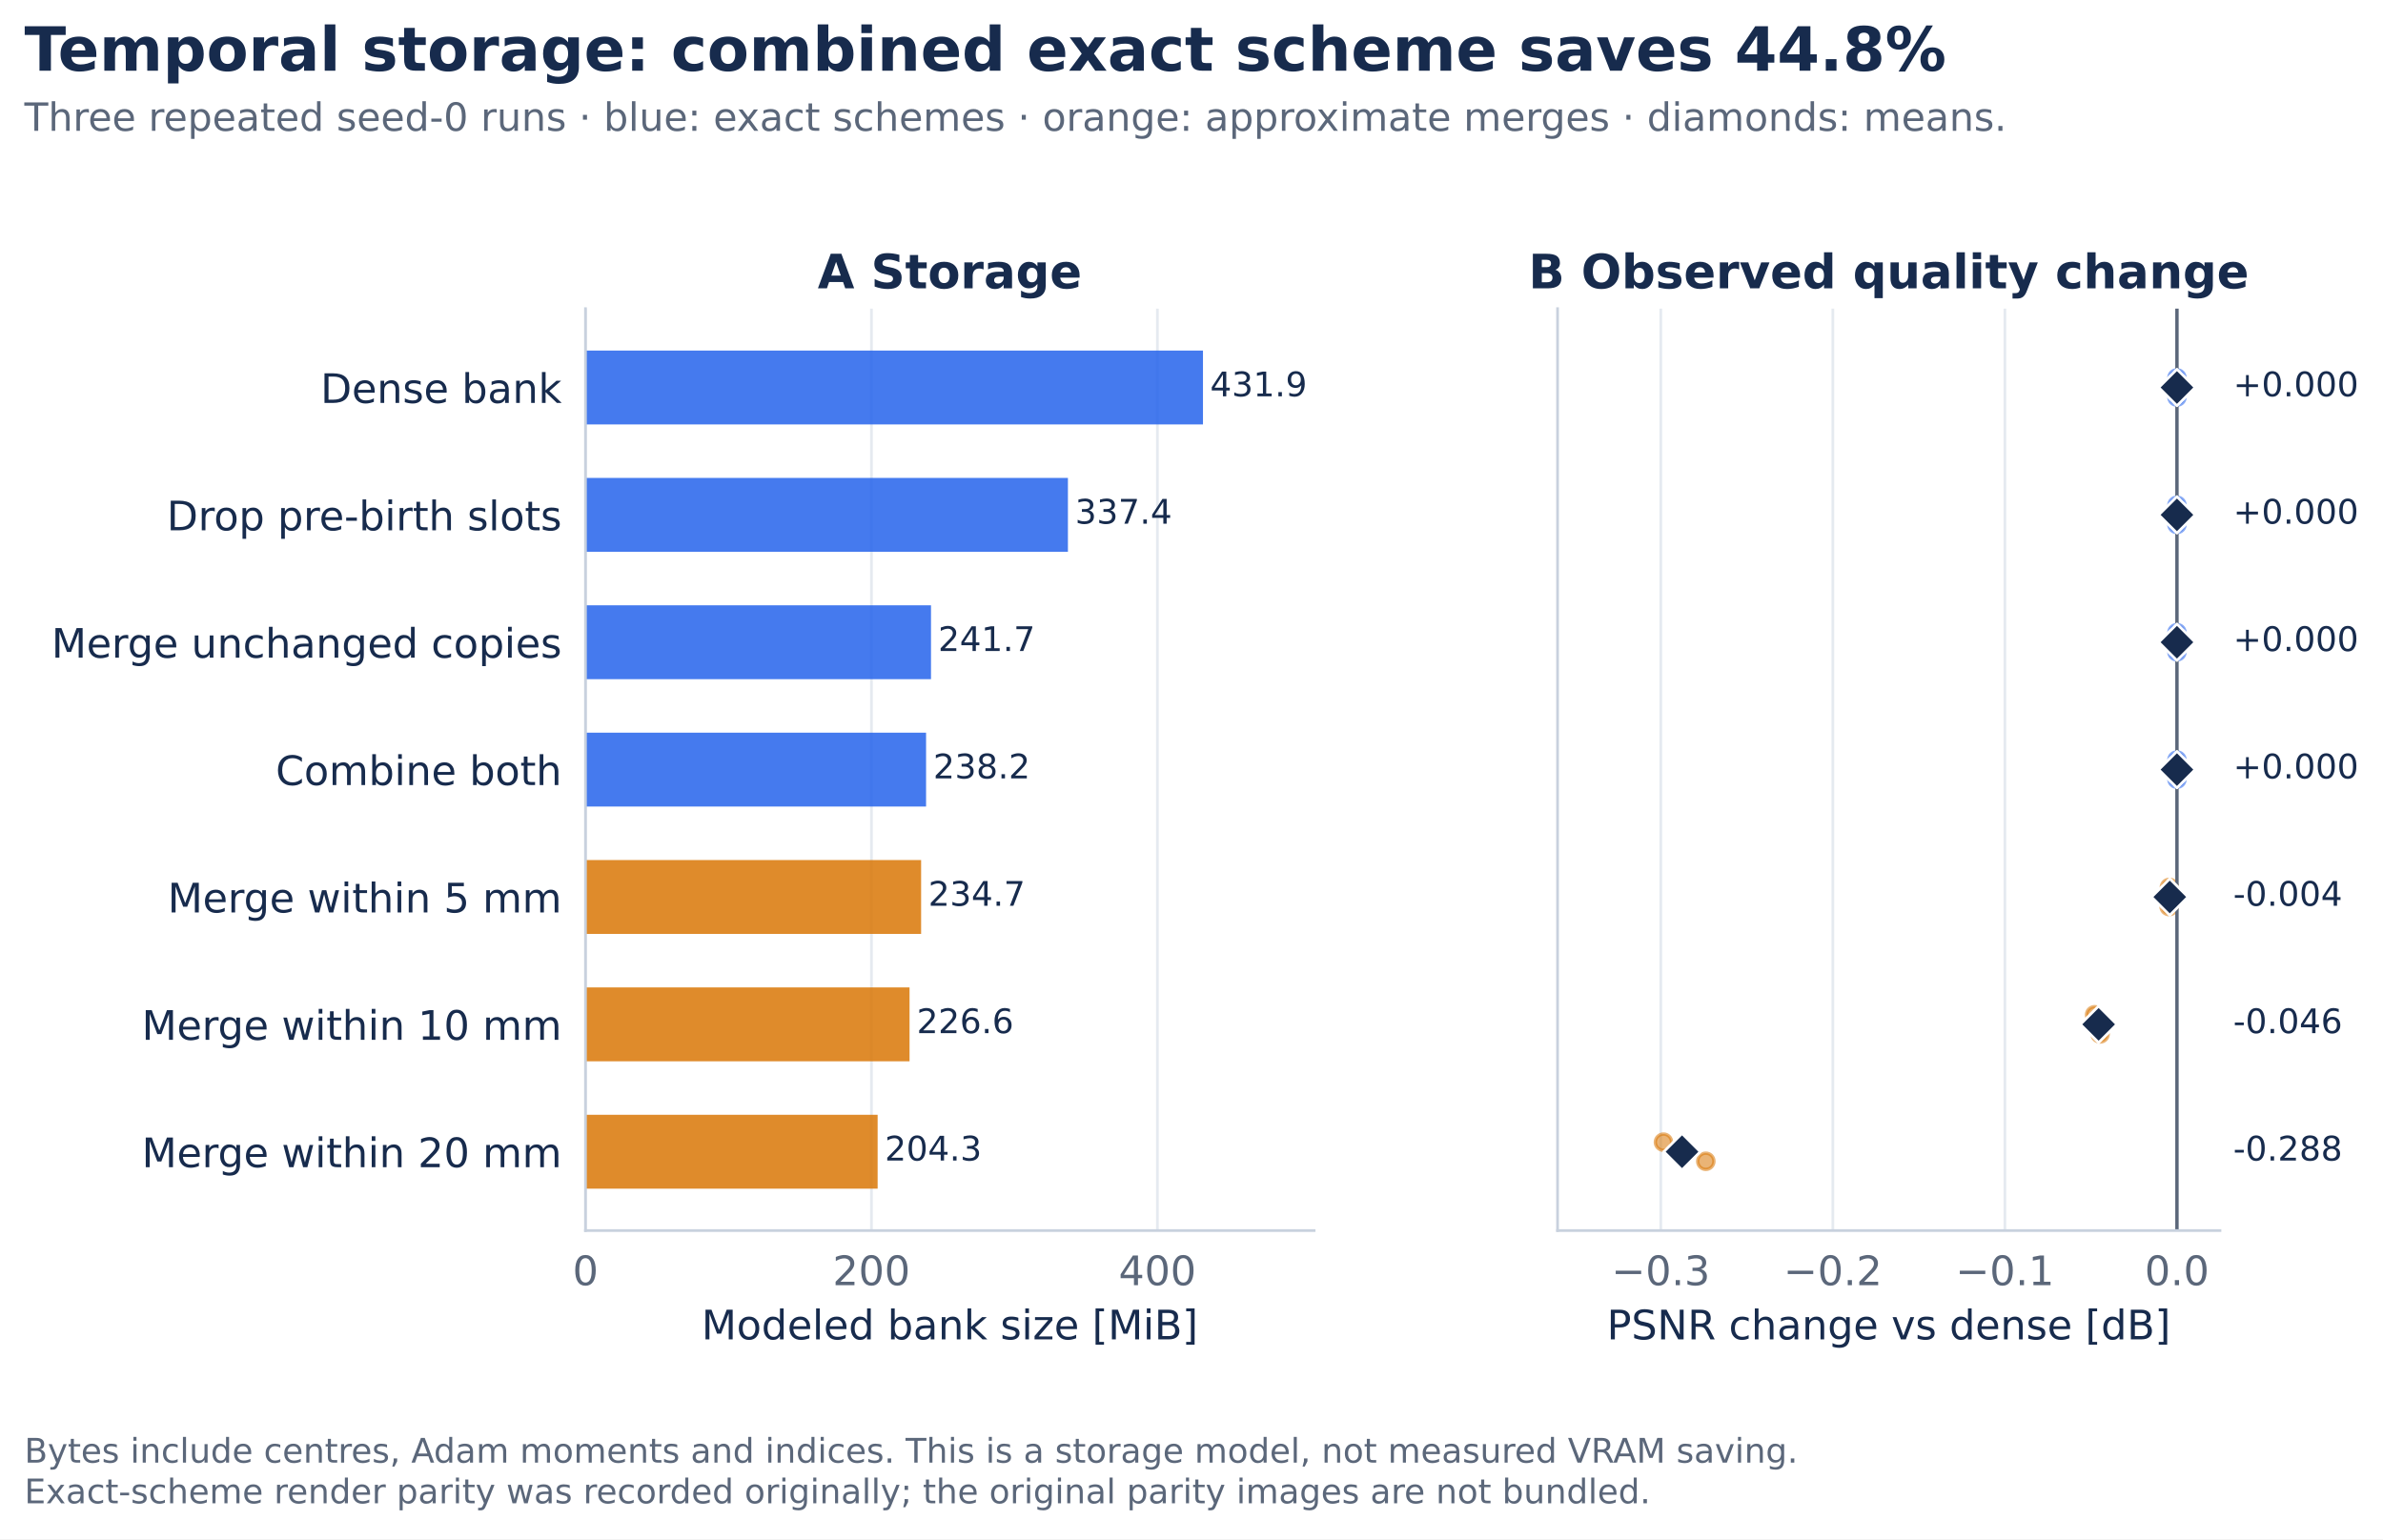
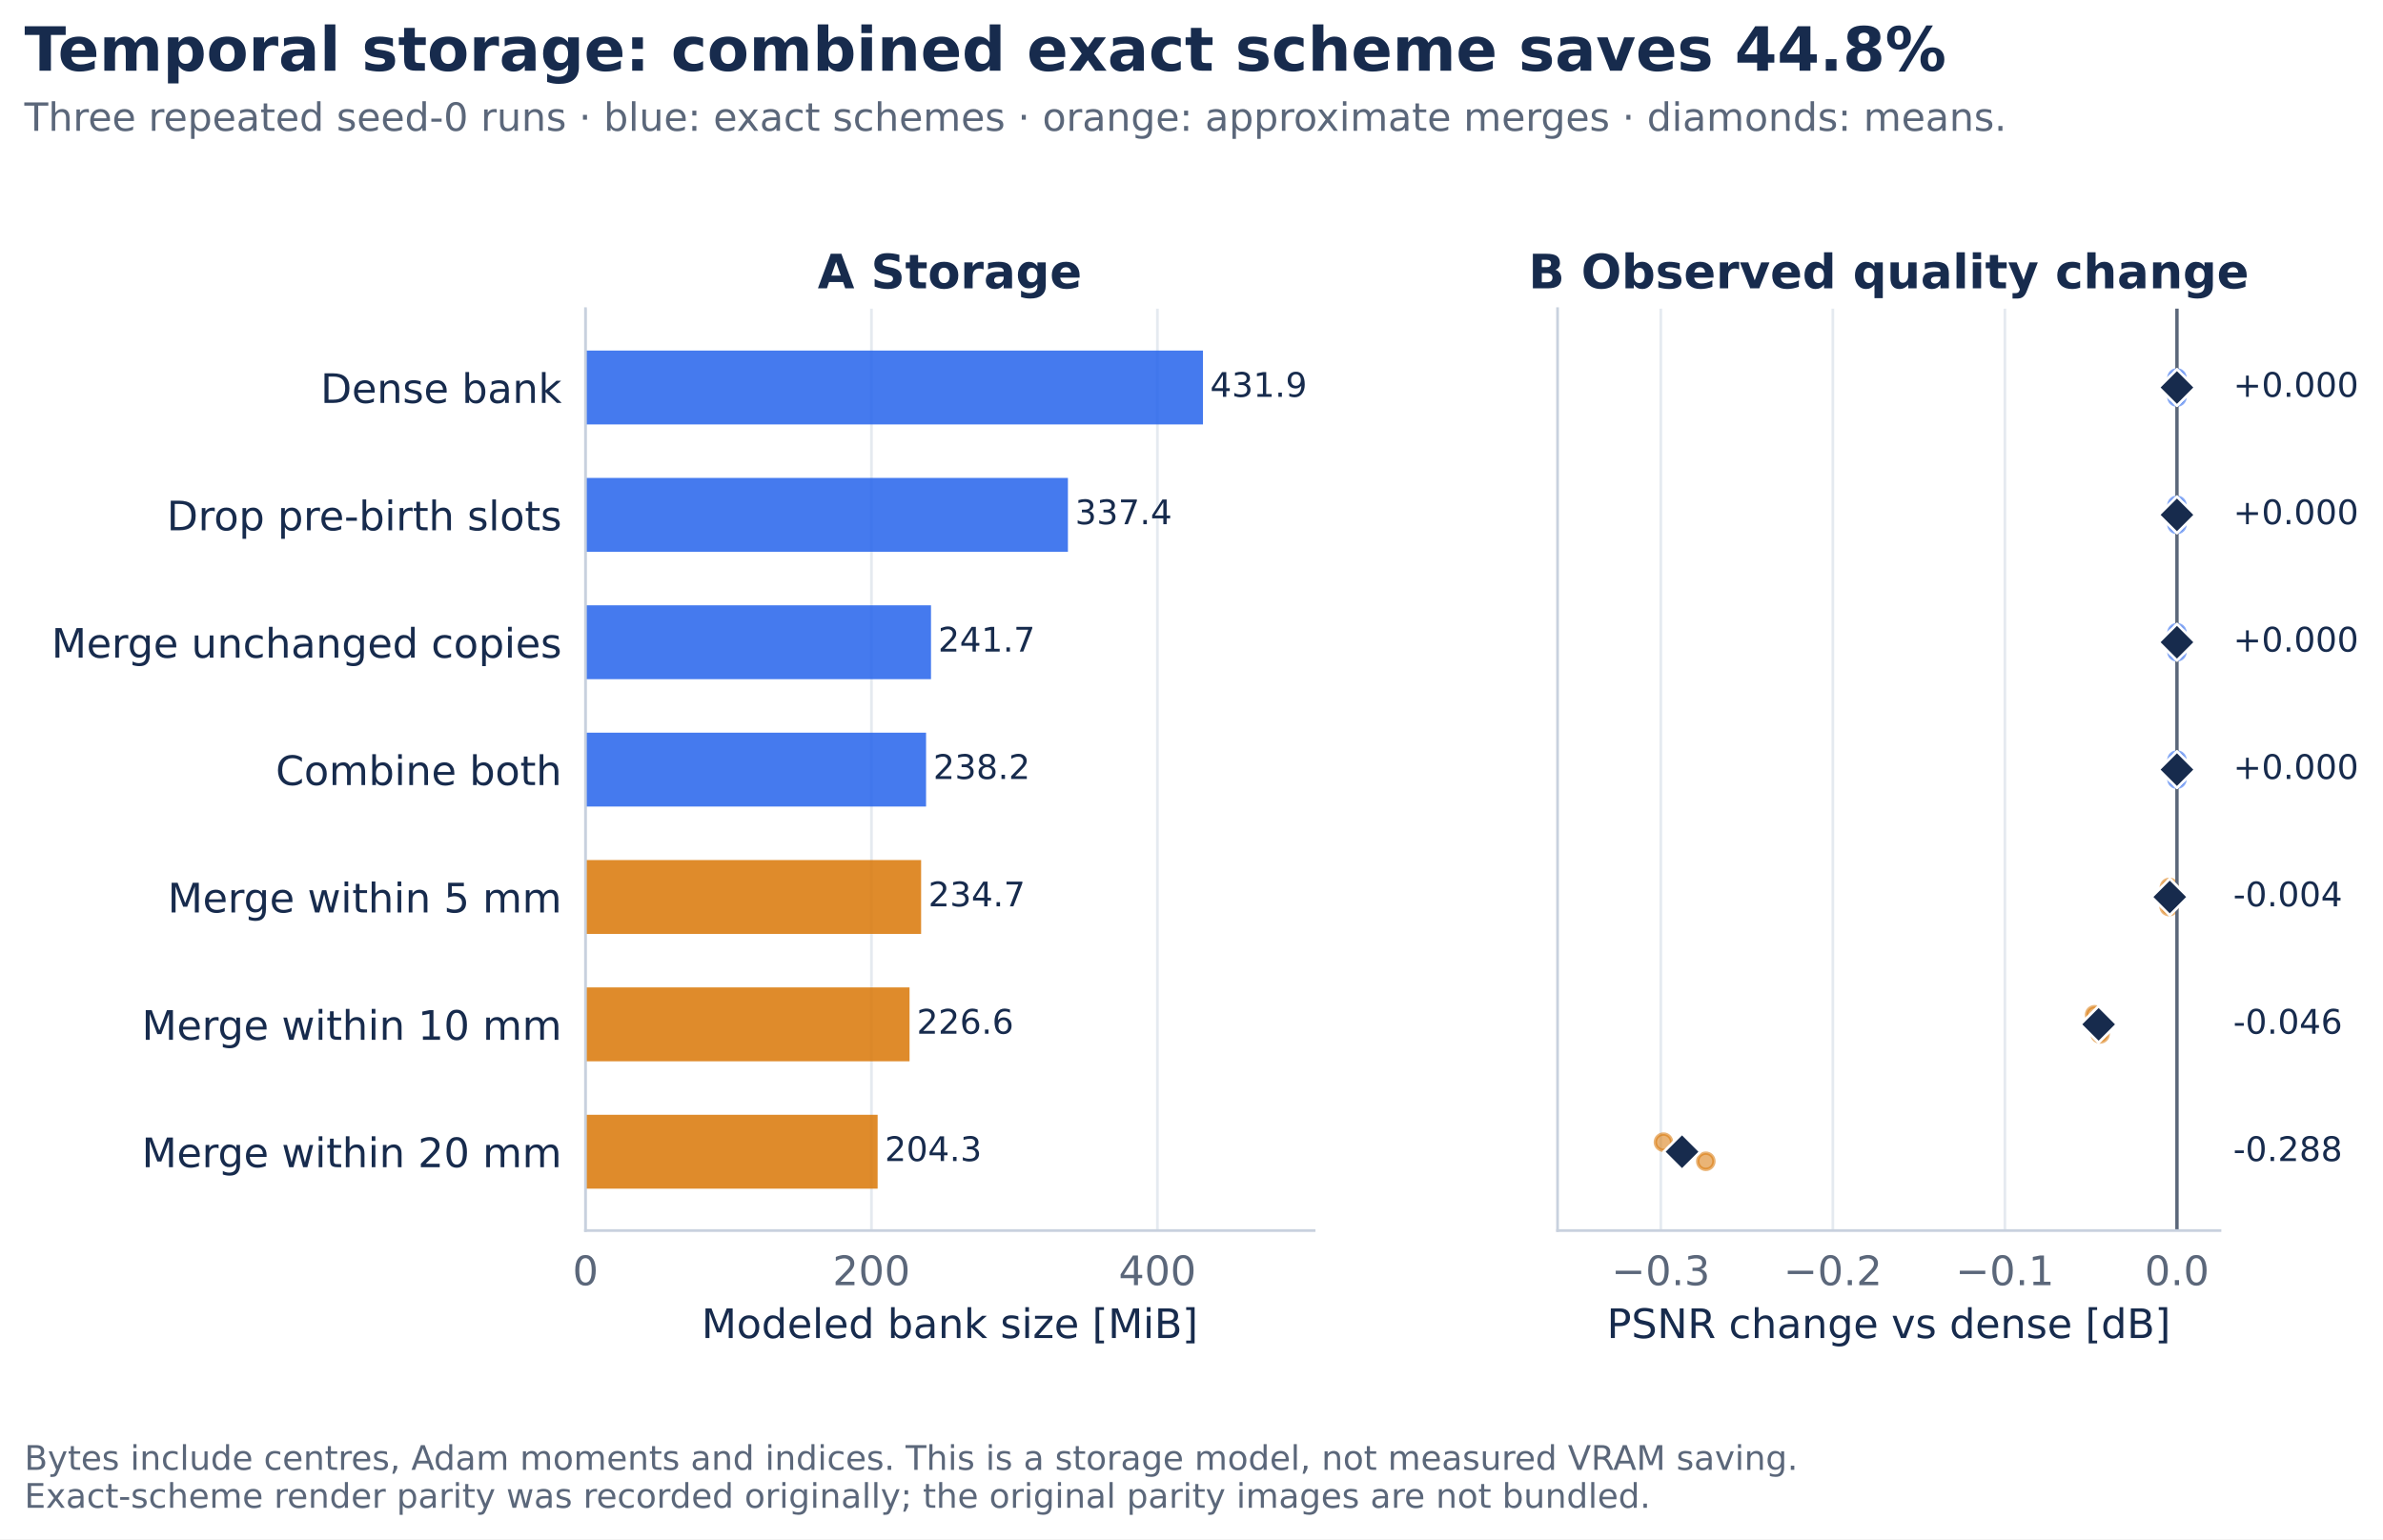
<svg xmlns="http://www.w3.org/2000/svg" xmlns:xlink="http://www.w3.org/1999/xlink" width="703.318pt" height="454.392pt" viewBox="0 0 703.318 454.392" version="1.1">
  <defs>
    <style type="text/css">*{stroke-linejoin: round; stroke-linecap: butt}</style>
  </defs>
  <g id="figure_1">
    <g id="patch_1">
      <path d="M 0 454.392  L 703.318 454.392  L 703.318 0  L 0 0  z " style="fill: #ffffff" />
    </g>
    <g id="axes_1">
      <g id="patch_2">
        <path d="M 172.8 363.276  L 387.852 363.276  L 387.852 91.116  L 172.8 91.116  z " style="fill: #ffffff" />
      </g>
      <g id="matplotlib.axis_1">
        <g id="xtick_1">
          <g id="line2d_1">
-             <path d="M 172.8 363.276  L 172.8 91.116  " clip-path="url(#p4e1df021f4)" style="fill: none; stroke: #e5eaf0; stroke-width: 0.8; stroke-linecap: square" />
+             <path d="M 172.8 363.276  L 172.8 91.116  " clip-path="url(#p92650b7b54)" style="fill: none; stroke: #e5eaf0; stroke-width: 0.8; stroke-linecap: square" />
          </g>
          <g id="line2d_2" />
          <g id="text_1">
-             <text style="font-size: 12px; font-family: 'DejaVu Sans'; text-anchor: middle; fill: #5b677a" x="172.8" y="379.393" transform="rotate(-0 172.8 379.3932)">0</text>
+             <text style="font-size: 12px; font-family: 'DejaVu Sans'; text-anchor: middle; fill: #5b677a" x="172.8" y="379.394" transform="rotate(-0 172.8 379.3941)">0</text>
          </g>
        </g>
        <g id="xtick_2">
          <g id="line2d_3">
-             <path d="M 257.198 363.276  L 257.198 91.116  " clip-path="url(#p4e1df021f4)" style="fill: none; stroke: #e5eaf0; stroke-width: 0.8; stroke-linecap: square" />
+             <path d="M 257.198 363.276  L 257.198 91.116  " clip-path="url(#p92650b7b54)" style="fill: none; stroke: #e5eaf0; stroke-width: 0.8; stroke-linecap: square" />
          </g>
          <g id="line2d_4" />
          <g id="text_2">
-             <text style="font-size: 12px; font-family: 'DejaVu Sans'; text-anchor: middle; fill: #5b677a" x="257.198" y="379.393" transform="rotate(-0 257.1977 379.3932)">200</text>
+             <text style="font-size: 12px; font-family: 'DejaVu Sans'; text-anchor: middle; fill: #5b677a" x="257.198" y="379.394" transform="rotate(-0 257.1977 379.3941)">200</text>
          </g>
        </g>
        <g id="xtick_3">
          <g id="line2d_5">
-             <path d="M 341.595 363.276  L 341.595 91.116  " clip-path="url(#p4e1df021f4)" style="fill: none; stroke: #e5eaf0; stroke-width: 0.8; stroke-linecap: square" />
+             <path d="M 341.595 363.276  L 341.595 91.116  " clip-path="url(#p92650b7b54)" style="fill: none; stroke: #e5eaf0; stroke-width: 0.8; stroke-linecap: square" />
          </g>
          <g id="line2d_6" />
          <g id="text_3">
-             <text style="font-size: 12px; font-family: 'DejaVu Sans'; text-anchor: middle; fill: #5b677a" x="341.595" y="379.393" transform="rotate(-0 341.5954 379.3932)">400</text>
+             <text style="font-size: 12px; font-family: 'DejaVu Sans'; text-anchor: middle; fill: #5b677a" x="341.595" y="379.394" transform="rotate(-0 341.5954 379.3941)">400</text>
          </g>
        </g>
        <g id="text_4">
-           <text style="font-size: 12px; font-family: 'DejaVu Sans'; text-anchor: middle; fill: #172b4d" x="280.326" y="395.394" transform="rotate(-0 280.3258 395.3941)">Modeled bank size [MiB]</text>
+           <text style="font-size: 12px; font-family: 'DejaVu Sans'; text-anchor: middle; fill: #172b4d" x="280.326" y="395.008" transform="rotate(-0 280.3258 395.0079)">Modeled bank size [MiB]</text>
        </g>
      </g>
      <g id="matplotlib.axis_2">
        <g id="ytick_1">
          <g id="line2d_7" />
          <g id="text_5">
            <text style="font-size: 12px; font-family: 'DejaVu Sans'; text-anchor: end; fill: #172b4d" x="165.8" y="118.95" transform="rotate(-0 165.8 118.9504)">Dense bank</text>
          </g>
        </g>
        <g id="ytick_2">
          <g id="line2d_8" />
          <g id="text_6">
            <text style="font-size: 12px; font-family: 'DejaVu Sans'; text-anchor: end; fill: #172b4d" x="165.8" y="156.552" transform="rotate(-0 165.8 156.552)">Drop pre-birth slots</text>
          </g>
        </g>
        <g id="ytick_3">
          <g id="line2d_9" />
          <g id="text_7">
            <text style="font-size: 12px; font-family: 'DejaVu Sans'; text-anchor: end; fill: #172b4d" x="165.8" y="194.154" transform="rotate(-0 165.8 194.1535)">Merge unchanged copies</text>
          </g>
        </g>
        <g id="ytick_4">
          <g id="line2d_10" />
          <g id="text_8">
            <text style="font-size: 12px; font-family: 'DejaVu Sans'; text-anchor: end; fill: #172b4d" x="165.8" y="231.755" transform="rotate(-0 165.8 231.7551)">Combine both</text>
          </g>
        </g>
        <g id="ytick_5">
          <g id="line2d_11" />
          <g id="text_9">
            <text style="font-size: 12px; font-family: 'DejaVu Sans'; text-anchor: end; fill: #172b4d" x="165.8" y="269.357" transform="rotate(-0 165.8 269.3566)">Merge within 5 mm</text>
          </g>
        </g>
        <g id="ytick_6">
          <g id="line2d_12" />
          <g id="text_10">
            <text style="font-size: 12px; font-family: 'DejaVu Sans'; text-anchor: end; fill: #172b4d" x="165.8" y="306.958" transform="rotate(-0 165.8 306.9582)">Merge within 10 mm</text>
          </g>
        </g>
        <g id="ytick_7">
          <g id="line2d_13" />
          <g id="text_11">
            <text style="font-size: 12px; font-family: 'DejaVu Sans'; text-anchor: end; fill: #172b4d" x="165.8" y="344.56" transform="rotate(-0 165.8 344.5597)">Merge within 20 mm</text>
          </g>
        </g>
      </g>
      <g id="patch_3">
-         <path d="M 172.8 103.487  L 355.047 103.487  L 355.047 125.296  L 172.8 125.296  z " clip-path="url(#p4e1df021f4)" style="fill: #2563eb; opacity: 0.85" />
+         <path d="M 172.8 103.487  L 355.047 103.487  L 355.047 125.296  L 172.8 125.296  z " clip-path="url(#p92650b7b54)" style="fill: #2563eb; opacity: 0.85" />
      </g>
      <g id="patch_4">
-         <path d="M 172.8 141.088  L 315.187 141.088  L 315.187 162.897  L 172.8 162.897  z " clip-path="url(#p4e1df021f4)" style="fill: #2563eb; opacity: 0.85" />
+         <path d="M 172.8 141.088  L 315.187 141.088  L 315.187 162.897  L 172.8 162.897  z " clip-path="url(#p92650b7b54)" style="fill: #2563eb; opacity: 0.85" />
      </g>
      <g id="patch_5">
-         <path d="M 172.8 178.69  L 274.775 178.69  L 274.775 200.499  L 172.8 200.499  z " clip-path="url(#p4e1df021f4)" style="fill: #2563eb; opacity: 0.85" />
+         <path d="M 172.8 178.69  L 274.775 178.69  L 274.775 200.499  L 172.8 200.499  z " clip-path="url(#p92650b7b54)" style="fill: #2563eb; opacity: 0.85" />
      </g>
      <g id="patch_6">
-         <path d="M 172.8 216.292  L 273.318 216.292  L 273.318 238.1  L 172.8 238.1  z " clip-path="url(#p4e1df021f4)" style="fill: #2563eb; opacity: 0.85" />
+         <path d="M 172.8 216.292  L 273.318 216.292  L 273.318 238.1  L 172.8 238.1  z " clip-path="url(#p92650b7b54)" style="fill: #2563eb; opacity: 0.85" />
      </g>
      <g id="patch_7">
-         <path d="M 172.8 253.893  L 271.859 253.893  L 271.859 275.702  L 172.8 275.702  z " clip-path="url(#p4e1df021f4)" style="fill: #d97706; opacity: 0.85" />
+         <path d="M 172.8 253.893  L 271.859 253.893  L 271.859 275.702  L 172.8 275.702  z " clip-path="url(#p92650b7b54)" style="fill: #d97706; opacity: 0.85" />
      </g>
      <g id="patch_8">
-         <path d="M 172.8 291.495  L 268.443 291.495  L 268.443 313.304  L 172.8 313.304  z " clip-path="url(#p4e1df021f4)" style="fill: #d97706; opacity: 0.85" />
+         <path d="M 172.8 291.495  L 268.443 291.495  L 268.443 313.304  L 172.8 313.304  z " clip-path="url(#p92650b7b54)" style="fill: #d97706; opacity: 0.85" />
      </g>
      <g id="patch_9">
-         <path d="M 172.8 329.096  L 259.023 329.096  L 259.023 350.905  L 172.8 350.905  z " clip-path="url(#p4e1df021f4)" style="fill: #d97706; opacity: 0.85" />
+         <path d="M 172.8 329.096  L 259.023 329.096  L 259.023 350.905  L 172.8 350.905  z " clip-path="url(#p92650b7b54)" style="fill: #d97706; opacity: 0.85" />
      </g>
      <g id="patch_10">
        <path d="M 172.8 363.276  L 172.8 91.116  " style="fill: none; stroke: #c8d1de; stroke-width: 0.8; stroke-linejoin: miter; stroke-linecap: square" />
      </g>
      <g id="patch_11">
        <path d="M 172.8 363.276  L 387.852 363.276  " style="fill: none; stroke: #c8d1de; stroke-width: 0.8; stroke-linejoin: miter; stroke-linecap: square" />
      </g>
      <g id="text_12">
-         <text style="font-size: 10px; font-family: 'DejaVu Sans'; text-anchor: start; fill: #172b4d" x="357.157" y="116.989" transform="rotate(-0 357.1571 116.989)">431.9</text>
+         <text style="font-size: 10px; font-family: 'DejaVu Sans'; text-anchor: start; fill: #172b4d" x="357.157" y="117.151" transform="rotate(-0 357.1571 117.1507)">431.9</text>
      </g>
      <g id="text_13">
-         <text style="font-size: 10px; font-family: 'DejaVu Sans'; text-anchor: start; fill: #172b4d" x="317.297" y="154.591" transform="rotate(-0 317.2966 154.5906)">337.4</text>
+         <text style="font-size: 10px; font-family: 'DejaVu Sans'; text-anchor: start; fill: #172b4d" x="317.297" y="154.752" transform="rotate(-0 317.2966 154.7523)">337.4</text>
      </g>
      <g id="text_14">
-         <text style="font-size: 10px; font-family: 'DejaVu Sans'; text-anchor: start; fill: #172b4d" x="276.885" y="192.192" transform="rotate(-0 276.885 192.1921)">241.7</text>
+         <text style="font-size: 10px; font-family: 'DejaVu Sans'; text-anchor: start; fill: #172b4d" x="276.885" y="192.354" transform="rotate(-0 276.885 192.3538)">241.7</text>
      </g>
      <g id="text_15">
-         <text style="font-size: 10px; font-family: 'DejaVu Sans'; text-anchor: start; fill: #172b4d" x="275.428" y="229.794" transform="rotate(-0 275.4276 229.7937)">238.2</text>
+         <text style="font-size: 10px; font-family: 'DejaVu Sans'; text-anchor: start; fill: #172b4d" x="275.428" y="229.955" transform="rotate(-0 275.4276 229.9554)">238.2</text>
      </g>
      <g id="text_16">
-         <text style="font-size: 10px; font-family: 'DejaVu Sans'; text-anchor: start; fill: #172b4d" x="273.969" y="267.395" transform="rotate(-0 273.9694 267.3952)">234.7</text>
+         <text style="font-size: 10px; font-family: 'DejaVu Sans'; text-anchor: start; fill: #172b4d" x="273.969" y="267.557" transform="rotate(-0 273.9694 267.5569)">234.7</text>
      </g>
      <g id="text_17">
-         <text style="font-size: 10px; font-family: 'DejaVu Sans'; text-anchor: start; fill: #172b4d" x="270.553" y="304.997" transform="rotate(-0 270.5531 304.9968)">226.6</text>
+         <text style="font-size: 10px; font-family: 'DejaVu Sans'; text-anchor: start; fill: #172b4d" x="270.553" y="305.158" transform="rotate(-0 270.5531 305.1585)">226.6</text>
      </g>
      <g id="text_18">
-         <text style="font-size: 10px; font-family: 'DejaVu Sans'; text-anchor: start; fill: #172b4d" x="261.133" y="342.598" transform="rotate(-0 261.133 342.5983)">204.3</text>
+         <text style="font-size: 10px; font-family: 'DejaVu Sans'; text-anchor: start; fill: #172b4d" x="261.133" y="342.76" transform="rotate(-0 261.133 342.76)">204.3</text>
      </g>
      <g id="text_19">
        <text style="font-weight: 700; font-size: 14px; font-family: 'DejaVu Sans'; text-anchor: middle; fill: #172b4d" x="280.326" y="85.116" transform="rotate(-0 280.3258 85.116)">A  Storage</text>
      </g>
    </g>
    <g id="axes_2">
      <g id="patch_12">
        <path d="M 459.698 363.276  L 655.2 363.276  L 655.2 91.116  L 459.698 91.116  z " style="fill: #ffffff" />
      </g>
      <g id="matplotlib.axis_3">
        <g id="xtick_4">
          <g id="line2d_14">
-             <path d="M 490.166 363.276  L 490.166 91.116  " clip-path="url(#pd9cc4bf763)" style="fill: none; stroke: #e5eaf0; stroke-width: 0.8; stroke-linecap: square" />
+             <path d="M 490.166 363.276  L 490.166 91.116  " clip-path="url(#pa6368a5e83)" style="fill: none; stroke: #e5eaf0; stroke-width: 0.8; stroke-linecap: square" />
          </g>
          <g id="line2d_15" />
          <g id="text_20">
-             <text style="font-size: 12px; font-family: 'DejaVu Sans'; text-anchor: middle; fill: #5b677a" x="490.166" y="379.393" transform="rotate(-0 490.1662 379.3932)">−0.3</text>
+             <text style="font-size: 12px; font-family: 'DejaVu Sans'; text-anchor: middle; fill: #5b677a" x="490.166" y="379.394" transform="rotate(-0 490.1662 379.3941)">−0.3</text>
          </g>
        </g>
        <g id="xtick_5">
          <g id="line2d_16">
-             <path d="M 540.946 363.276  L 540.946 91.116  " clip-path="url(#pd9cc4bf763)" style="fill: none; stroke: #e5eaf0; stroke-width: 0.8; stroke-linecap: square" />
+             <path d="M 540.946 363.276  L 540.946 91.116  " clip-path="url(#pa6368a5e83)" style="fill: none; stroke: #e5eaf0; stroke-width: 0.8; stroke-linecap: square" />
          </g>
          <g id="line2d_17" />
          <g id="text_21">
-             <text style="font-size: 12px; font-family: 'DejaVu Sans'; text-anchor: middle; fill: #5b677a" x="540.946" y="379.393" transform="rotate(-0 540.9459 379.3932)">−0.2</text>
+             <text style="font-size: 12px; font-family: 'DejaVu Sans'; text-anchor: middle; fill: #5b677a" x="540.946" y="379.394" transform="rotate(-0 540.9459 379.3941)">−0.2</text>
          </g>
        </g>
        <g id="xtick_6">
          <g id="line2d_18">
-             <path d="M 591.725 363.276  L 591.725 91.116  " clip-path="url(#pd9cc4bf763)" style="fill: none; stroke: #e5eaf0; stroke-width: 0.8; stroke-linecap: square" />
+             <path d="M 591.725 363.276  L 591.725 91.116  " clip-path="url(#pa6368a5e83)" style="fill: none; stroke: #e5eaf0; stroke-width: 0.8; stroke-linecap: square" />
          </g>
          <g id="line2d_19" />
          <g id="text_22">
-             <text style="font-size: 12px; font-family: 'DejaVu Sans'; text-anchor: middle; fill: #5b677a" x="591.725" y="379.393" transform="rotate(-0 591.7255 379.3932)">−0.1</text>
+             <text style="font-size: 12px; font-family: 'DejaVu Sans'; text-anchor: middle; fill: #5b677a" x="591.725" y="379.394" transform="rotate(-0 591.7255 379.3941)">−0.1</text>
          </g>
        </g>
        <g id="xtick_7">
          <g id="line2d_20">
-             <path d="M 642.505 363.276  L 642.505 91.116  " clip-path="url(#pd9cc4bf763)" style="fill: none; stroke: #e5eaf0; stroke-width: 0.8; stroke-linecap: square" />
+             <path d="M 642.505 363.276  L 642.505 91.116  " clip-path="url(#pa6368a5e83)" style="fill: none; stroke: #e5eaf0; stroke-width: 0.8; stroke-linecap: square" />
          </g>
          <g id="line2d_21" />
          <g id="text_23">
-             <text style="font-size: 12px; font-family: 'DejaVu Sans'; text-anchor: middle; fill: #5b677a" x="642.505" y="379.393" transform="rotate(-0 642.5051 379.3932)">0.0</text>
+             <text style="font-size: 12px; font-family: 'DejaVu Sans'; text-anchor: middle; fill: #5b677a" x="642.505" y="379.394" transform="rotate(-0 642.5051 379.3941)">0.0</text>
          </g>
        </g>
        <g id="text_24">
-           <text style="font-size: 12px; font-family: 'DejaVu Sans'; text-anchor: middle; fill: #172b4d" x="557.449" y="395.394" transform="rotate(-0 557.4492 395.3941)">PSNR change vs dense [dB]</text>
+           <text style="font-size: 12px; font-family: 'DejaVu Sans'; text-anchor: middle; fill: #172b4d" x="557.449" y="395.008" transform="rotate(-0 557.4492 395.0079)">PSNR change vs dense [dB]</text>
        </g>
      </g>
      <g id="matplotlib.axis_4">
        <g id="ytick_8">
          <g id="line2d_22" />
        </g>
        <g id="ytick_9">
          <g id="line2d_23" />
        </g>
        <g id="ytick_10">
          <g id="line2d_24" />
        </g>
        <g id="ytick_11">
          <g id="line2d_25" />
        </g>
        <g id="ytick_12">
          <g id="line2d_26" />
        </g>
        <g id="ytick_13">
          <g id="line2d_27" />
        </g>
        <g id="ytick_14">
          <g id="line2d_28" />
        </g>
      </g>
      <g id="PathCollection_1">
        <defs>
          <path id="m91b43aa614" d="M 0 2.398  C 0.636 2.398 1.246 2.145 1.696 1.696  C 2.145 1.246 2.398 0.636 2.398 0  C 2.398 -0.636 2.145 -1.246 1.696 -1.696  C 1.246 -2.145 0.636 -2.398 0 -2.398  C -0.636 -2.398 -1.246 -2.145 -1.696 -1.696  C -2.145 -1.246 -2.398 -0.636 -2.398 0  C -2.398 0.636 -2.145 1.246 -1.696 1.696  C -1.246 2.145 -0.636 2.398 0 2.398  z " style="stroke: #2563eb; stroke-opacity: 0.55" />
        </defs>
-         <g clip-path="url(#pd9cc4bf763)">
+         <g clip-path="url(#pa6368a5e83)">
          <use xlink:href="#m91b43aa614" x="642.505" y="111.571" style="fill: #2563eb; fill-opacity: 0.55; stroke: #2563eb; stroke-opacity: 0.55" />
          <use xlink:href="#m91b43aa614" x="642.505" y="114.391" style="fill: #2563eb; fill-opacity: 0.55; stroke: #2563eb; stroke-opacity: 0.55" />
          <use xlink:href="#m91b43aa614" x="642.505" y="117.211" style="fill: #2563eb; fill-opacity: 0.55; stroke: #2563eb; stroke-opacity: 0.55" />
        </g>
      </g>
      <g id="PathCollection_2">
-         <g clip-path="url(#pd9cc4bf763)">
+         <g clip-path="url(#pa6368a5e83)">
          <use xlink:href="#m91b43aa614" x="642.505" y="149.173" style="fill: #2563eb; fill-opacity: 0.55; stroke: #2563eb; stroke-opacity: 0.55" />
          <use xlink:href="#m91b43aa614" x="642.505" y="151.993" style="fill: #2563eb; fill-opacity: 0.55; stroke: #2563eb; stroke-opacity: 0.55" />
          <use xlink:href="#m91b43aa614" x="642.505" y="154.813" style="fill: #2563eb; fill-opacity: 0.55; stroke: #2563eb; stroke-opacity: 0.55" />
        </g>
      </g>
      <g id="PathCollection_3">
-         <g clip-path="url(#pd9cc4bf763)">
+         <g clip-path="url(#pa6368a5e83)">
          <use xlink:href="#m91b43aa614" x="642.505" y="186.774" style="fill: #2563eb; fill-opacity: 0.55; stroke: #2563eb; stroke-opacity: 0.55" />
          <use xlink:href="#m91b43aa614" x="642.505" y="189.594" style="fill: #2563eb; fill-opacity: 0.55; stroke: #2563eb; stroke-opacity: 0.55" />
          <use xlink:href="#m91b43aa614" x="642.505" y="192.415" style="fill: #2563eb; fill-opacity: 0.55; stroke: #2563eb; stroke-opacity: 0.55" />
        </g>
      </g>
      <g id="PathCollection_4">
-         <g clip-path="url(#pd9cc4bf763)">
+         <g clip-path="url(#pa6368a5e83)">
          <use xlink:href="#m91b43aa614" x="642.505" y="224.376" style="fill: #2563eb; fill-opacity: 0.55; stroke: #2563eb; stroke-opacity: 0.55" />
          <use xlink:href="#m91b43aa614" x="642.505" y="227.196" style="fill: #2563eb; fill-opacity: 0.55; stroke: #2563eb; stroke-opacity: 0.55" />
          <use xlink:href="#m91b43aa614" x="642.505" y="230.016" style="fill: #2563eb; fill-opacity: 0.55; stroke: #2563eb; stroke-opacity: 0.55" />
        </g>
      </g>
      <g id="PathCollection_5">
        <defs>
          <path id="m5bd88a0bd9" d="M 0 2.398  C 0.636 2.398 1.246 2.145 1.696 1.696  C 2.145 1.246 2.398 0.636 2.398 0  C 2.398 -0.636 2.145 -1.246 1.696 -1.696  C 1.246 -2.145 0.636 -2.398 0 -2.398  C -0.636 -2.398 -1.246 -2.145 -1.696 -1.696  C -2.145 -1.246 -2.398 -0.636 -2.398 0  C -2.398 0.636 -2.145 1.246 -1.696 1.696  C -1.246 2.145 -0.636 2.398 0 2.398  z " style="stroke: #d97706; stroke-opacity: 0.55" />
        </defs>
-         <g clip-path="url(#pd9cc4bf763)">
+         <g clip-path="url(#pa6368a5e83)">
          <use xlink:href="#m5bd88a0bd9" x="640.274" y="261.977" style="fill: #d97706; fill-opacity: 0.55; stroke: #d97706; stroke-opacity: 0.55" />
          <use xlink:href="#m5bd88a0bd9" x="640.695" y="264.798" style="fill: #d97706; fill-opacity: 0.55; stroke: #d97706; stroke-opacity: 0.55" />
          <use xlink:href="#m5bd88a0bd9" x="640.194" y="267.618" style="fill: #d97706; fill-opacity: 0.55; stroke: #d97706; stroke-opacity: 0.55" />
        </g>
      </g>
      <g id="PathCollection_6">
-         <g clip-path="url(#pd9cc4bf763)">
+         <g clip-path="url(#pa6368a5e83)">
          <use xlink:href="#m5bd88a0bd9" x="618.209" y="299.579" style="fill: #d97706; fill-opacity: 0.55; stroke: #d97706; stroke-opacity: 0.55" />
          <use xlink:href="#m5bd88a0bd9" x="620.146" y="302.399" style="fill: #d97706; fill-opacity: 0.55; stroke: #d97706; stroke-opacity: 0.55" />
          <use xlink:href="#m5bd88a0bd9" x="619.821" y="305.219" style="fill: #d97706; fill-opacity: 0.55; stroke: #d97706; stroke-opacity: 0.55" />
        </g>
      </g>
      <g id="PathCollection_7">
-         <g clip-path="url(#pd9cc4bf763)">
+         <g clip-path="url(#pa6368a5e83)">
          <use xlink:href="#m5bd88a0bd9" x="490.961" y="337.181" style="fill: #d97706; fill-opacity: 0.55; stroke: #d97706; stroke-opacity: 0.55" />
          <use xlink:href="#m5bd88a0bd9" x="494.893" y="340.001" style="fill: #d97706; fill-opacity: 0.55; stroke: #d97706; stroke-opacity: 0.55" />
          <use xlink:href="#m5bd88a0bd9" x="503.453" y="342.821" style="fill: #d97706; fill-opacity: 0.55; stroke: #d97706; stroke-opacity: 0.55" />
        </g>
      </g>
      <g id="line2d_29">
-         <path d="M 642.505 363.276  L 642.505 91.116  " clip-path="url(#pd9cc4bf763)" style="fill: none; stroke: #5b677a; stroke-linecap: square" />
+         <path d="M 642.505 363.276  L 642.505 91.116  " clip-path="url(#pa6368a5e83)" style="fill: none; stroke: #5b677a; stroke-linecap: square" />
      </g>
      <g id="patch_13">
        <path d="M 459.698 363.276  L 459.698 91.116  " style="fill: none; stroke: #c8d1de; stroke-width: 0.8; stroke-linejoin: miter; stroke-linecap: square" />
      </g>
      <g id="patch_14">
        <path d="M 459.698 363.276  L 655.2 363.276  " style="fill: none; stroke: #c8d1de; stroke-width: 0.8; stroke-linejoin: miter; stroke-linecap: square" />
      </g>
      <g id="text_25">
-         <text style="font-size: 10px; font-family: 'DejaVu Sans'; text-anchor: start; fill: #172b4d" x="659.11" y="116.989" transform="rotate(-0 659.11 116.989)">+0.000</text>
+         <text style="font-size: 10px; font-family: 'DejaVu Sans'; text-anchor: start; fill: #172b4d" x="659.11" y="117.151" transform="rotate(-0 659.11 117.1507)">+0.000</text>
      </g>
      <g id="text_26">
-         <text style="font-size: 10px; font-family: 'DejaVu Sans'; text-anchor: start; fill: #172b4d" x="659.11" y="154.591" transform="rotate(-0 659.11 154.5906)">+0.000</text>
+         <text style="font-size: 10px; font-family: 'DejaVu Sans'; text-anchor: start; fill: #172b4d" x="659.11" y="154.752" transform="rotate(-0 659.11 154.7523)">+0.000</text>
      </g>
      <g id="text_27">
-         <text style="font-size: 10px; font-family: 'DejaVu Sans'; text-anchor: start; fill: #172b4d" x="659.11" y="192.192" transform="rotate(-0 659.11 192.1921)">+0.000</text>
+         <text style="font-size: 10px; font-family: 'DejaVu Sans'; text-anchor: start; fill: #172b4d" x="659.11" y="192.354" transform="rotate(-0 659.11 192.3538)">+0.000</text>
      </g>
      <g id="text_28">
-         <text style="font-size: 10px; font-family: 'DejaVu Sans'; text-anchor: start; fill: #172b4d" x="659.11" y="229.794" transform="rotate(-0 659.11 229.7937)">+0.000</text>
+         <text style="font-size: 10px; font-family: 'DejaVu Sans'; text-anchor: start; fill: #172b4d" x="659.11" y="229.955" transform="rotate(-0 659.11 229.9554)">+0.000</text>
      </g>
      <g id="text_29">
-         <text style="font-size: 10px; font-family: 'DejaVu Sans'; text-anchor: start; fill: #172b4d" x="659.11" y="267.395" transform="rotate(-0 659.11 267.3952)">-0.004</text>
+         <text style="font-size: 10px; font-family: 'DejaVu Sans'; text-anchor: start; fill: #172b4d" x="659.11" y="267.557" transform="rotate(-0 659.11 267.5569)">-0.004</text>
      </g>
      <g id="text_30">
-         <text style="font-size: 10px; font-family: 'DejaVu Sans'; text-anchor: start; fill: #172b4d" x="659.11" y="304.997" transform="rotate(-0 659.11 304.9968)">-0.046</text>
+         <text style="font-size: 10px; font-family: 'DejaVu Sans'; text-anchor: start; fill: #172b4d" x="659.11" y="305.158" transform="rotate(-0 659.11 305.1585)">-0.046</text>
      </g>
      <g id="text_31">
-         <text style="font-size: 10px; font-family: 'DejaVu Sans'; text-anchor: start; fill: #172b4d" x="659.11" y="342.598" transform="rotate(-0 659.11 342.5983)">-0.288</text>
+         <text style="font-size: 10px; font-family: 'DejaVu Sans'; text-anchor: start; fill: #172b4d" x="659.11" y="342.76" transform="rotate(-0 659.11 342.76)">-0.288</text>
      </g>
      <g id="text_32">
        <text style="font-weight: 700; font-size: 14px; font-family: 'DejaVu Sans'; text-anchor: middle; fill: #172b4d" x="557.449" y="85.116" transform="rotate(-0 557.4492 85.116)">B  Observed quality change</text>
      </g>
      <g id="PathCollection_8">
        <defs>
          <path id="mc7640eb155" d="M -0 5.385  L 5.385 0  L 0 -5.385  L -5.385 -0  z " style="stroke: #ffffff; stroke-width: 0.8" />
        </defs>
-         <g clip-path="url(#pd9cc4bf763)">
+         <g clip-path="url(#pa6368a5e83)">
          <use xlink:href="#mc7640eb155" x="642.505" y="114.391" style="fill: #172b4d; stroke: #ffffff; stroke-width: 0.8" />
        </g>
      </g>
      <g id="PathCollection_9">
-         <g clip-path="url(#pd9cc4bf763)">
+         <g clip-path="url(#pa6368a5e83)">
          <use xlink:href="#mc7640eb155" x="642.505" y="151.993" style="fill: #172b4d; stroke: #ffffff; stroke-width: 0.8" />
        </g>
      </g>
      <g id="PathCollection_10">
-         <g clip-path="url(#pd9cc4bf763)">
+         <g clip-path="url(#pa6368a5e83)">
          <use xlink:href="#mc7640eb155" x="642.505" y="189.594" style="fill: #172b4d; stroke: #ffffff; stroke-width: 0.8" />
        </g>
      </g>
      <g id="PathCollection_11">
-         <g clip-path="url(#pd9cc4bf763)">
+         <g clip-path="url(#pa6368a5e83)">
          <use xlink:href="#mc7640eb155" x="642.505" y="227.196" style="fill: #172b4d; stroke: #ffffff; stroke-width: 0.8" />
        </g>
      </g>
      <g id="PathCollection_12">
-         <g clip-path="url(#pd9cc4bf763)">
+         <g clip-path="url(#pa6368a5e83)">
          <use xlink:href="#mc7640eb155" x="640.388" y="264.798" style="fill: #172b4d; stroke: #ffffff; stroke-width: 0.8" />
        </g>
      </g>
      <g id="PathCollection_13">
-         <g clip-path="url(#pd9cc4bf763)">
+         <g clip-path="url(#pa6368a5e83)">
          <use xlink:href="#mc7640eb155" x="619.392" y="302.399" style="fill: #172b4d; stroke: #ffffff; stroke-width: 0.8" />
        </g>
      </g>
      <g id="PathCollection_14">
-         <g clip-path="url(#pd9cc4bf763)">
+         <g clip-path="url(#pa6368a5e83)">
          <use xlink:href="#mc7640eb155" x="496.436" y="340.001" style="fill: #172b4d; stroke: #ffffff; stroke-width: 0.8" />
        </g>
      </g>
    </g>
    <g id="text_33">
      <text style="font-weight: 700; font-size: 18px; font-family: 'DejaVu Sans'; text-anchor: start; fill: #172b4d" x="7.2" y="20.877" transform="rotate(-0 7.2 20.87719)">Temporal storage: combined exact scheme saves 44.8%</text>
    </g>
    <g id="text_34">
      <text style="font-size: 11.5px; font-family: 'DejaVu Sans'; text-anchor: start; fill: #5b677a" x="7.2" y="38.618" transform="rotate(-0 7.2 38.6182)">Three repeated seed-0 runs · blue: exact schemes · orange: approximate merges · diamonds: means.</text>
    </g>
    <g id="text_35">
-       <text style="font-size: 10px; font-family: 'DejaVu Sans'; fill: #5b677a" transform="translate(7.2 431.7859)">Bytes include centres, Adam moments and indices. This is a storage model, not measured VRAM saving.</text>
-       <text style="font-size: 10px; font-family: 'DejaVu Sans'; fill: #5b677a" transform="translate(7.2 443.7887)">Exact-scheme render parity was recorded originally; the original parity images are not bundled.</text>
+       <text style="font-size: 10px; font-family: 'DejaVu Sans'; fill: #5b677a" transform="translate(7.2 433.9145)">Bytes include centres, Adam moments and indices. This is a storage model, not measured VRAM saving.</text>
+       <text style="font-size: 10px; font-family: 'DejaVu Sans'; fill: #5b677a" transform="translate(7.2 445.1123)">Exact-scheme render parity was recorded originally; the original parity images are not bundled.</text>
    </g>
  </g>
  <defs>
-     <clipPath id="p4e1df021f4">
+     <clipPath id="p92650b7b54">
      <rect x="172.8" y="91.116" width="215.052" height="272.16" />
    </clipPath>
-     <clipPath id="pd9cc4bf763">
+     <clipPath id="pa6368a5e83">
      <rect x="459.698" y="91.116" width="195.502" height="272.16" />
    </clipPath>
  </defs>
</svg>
